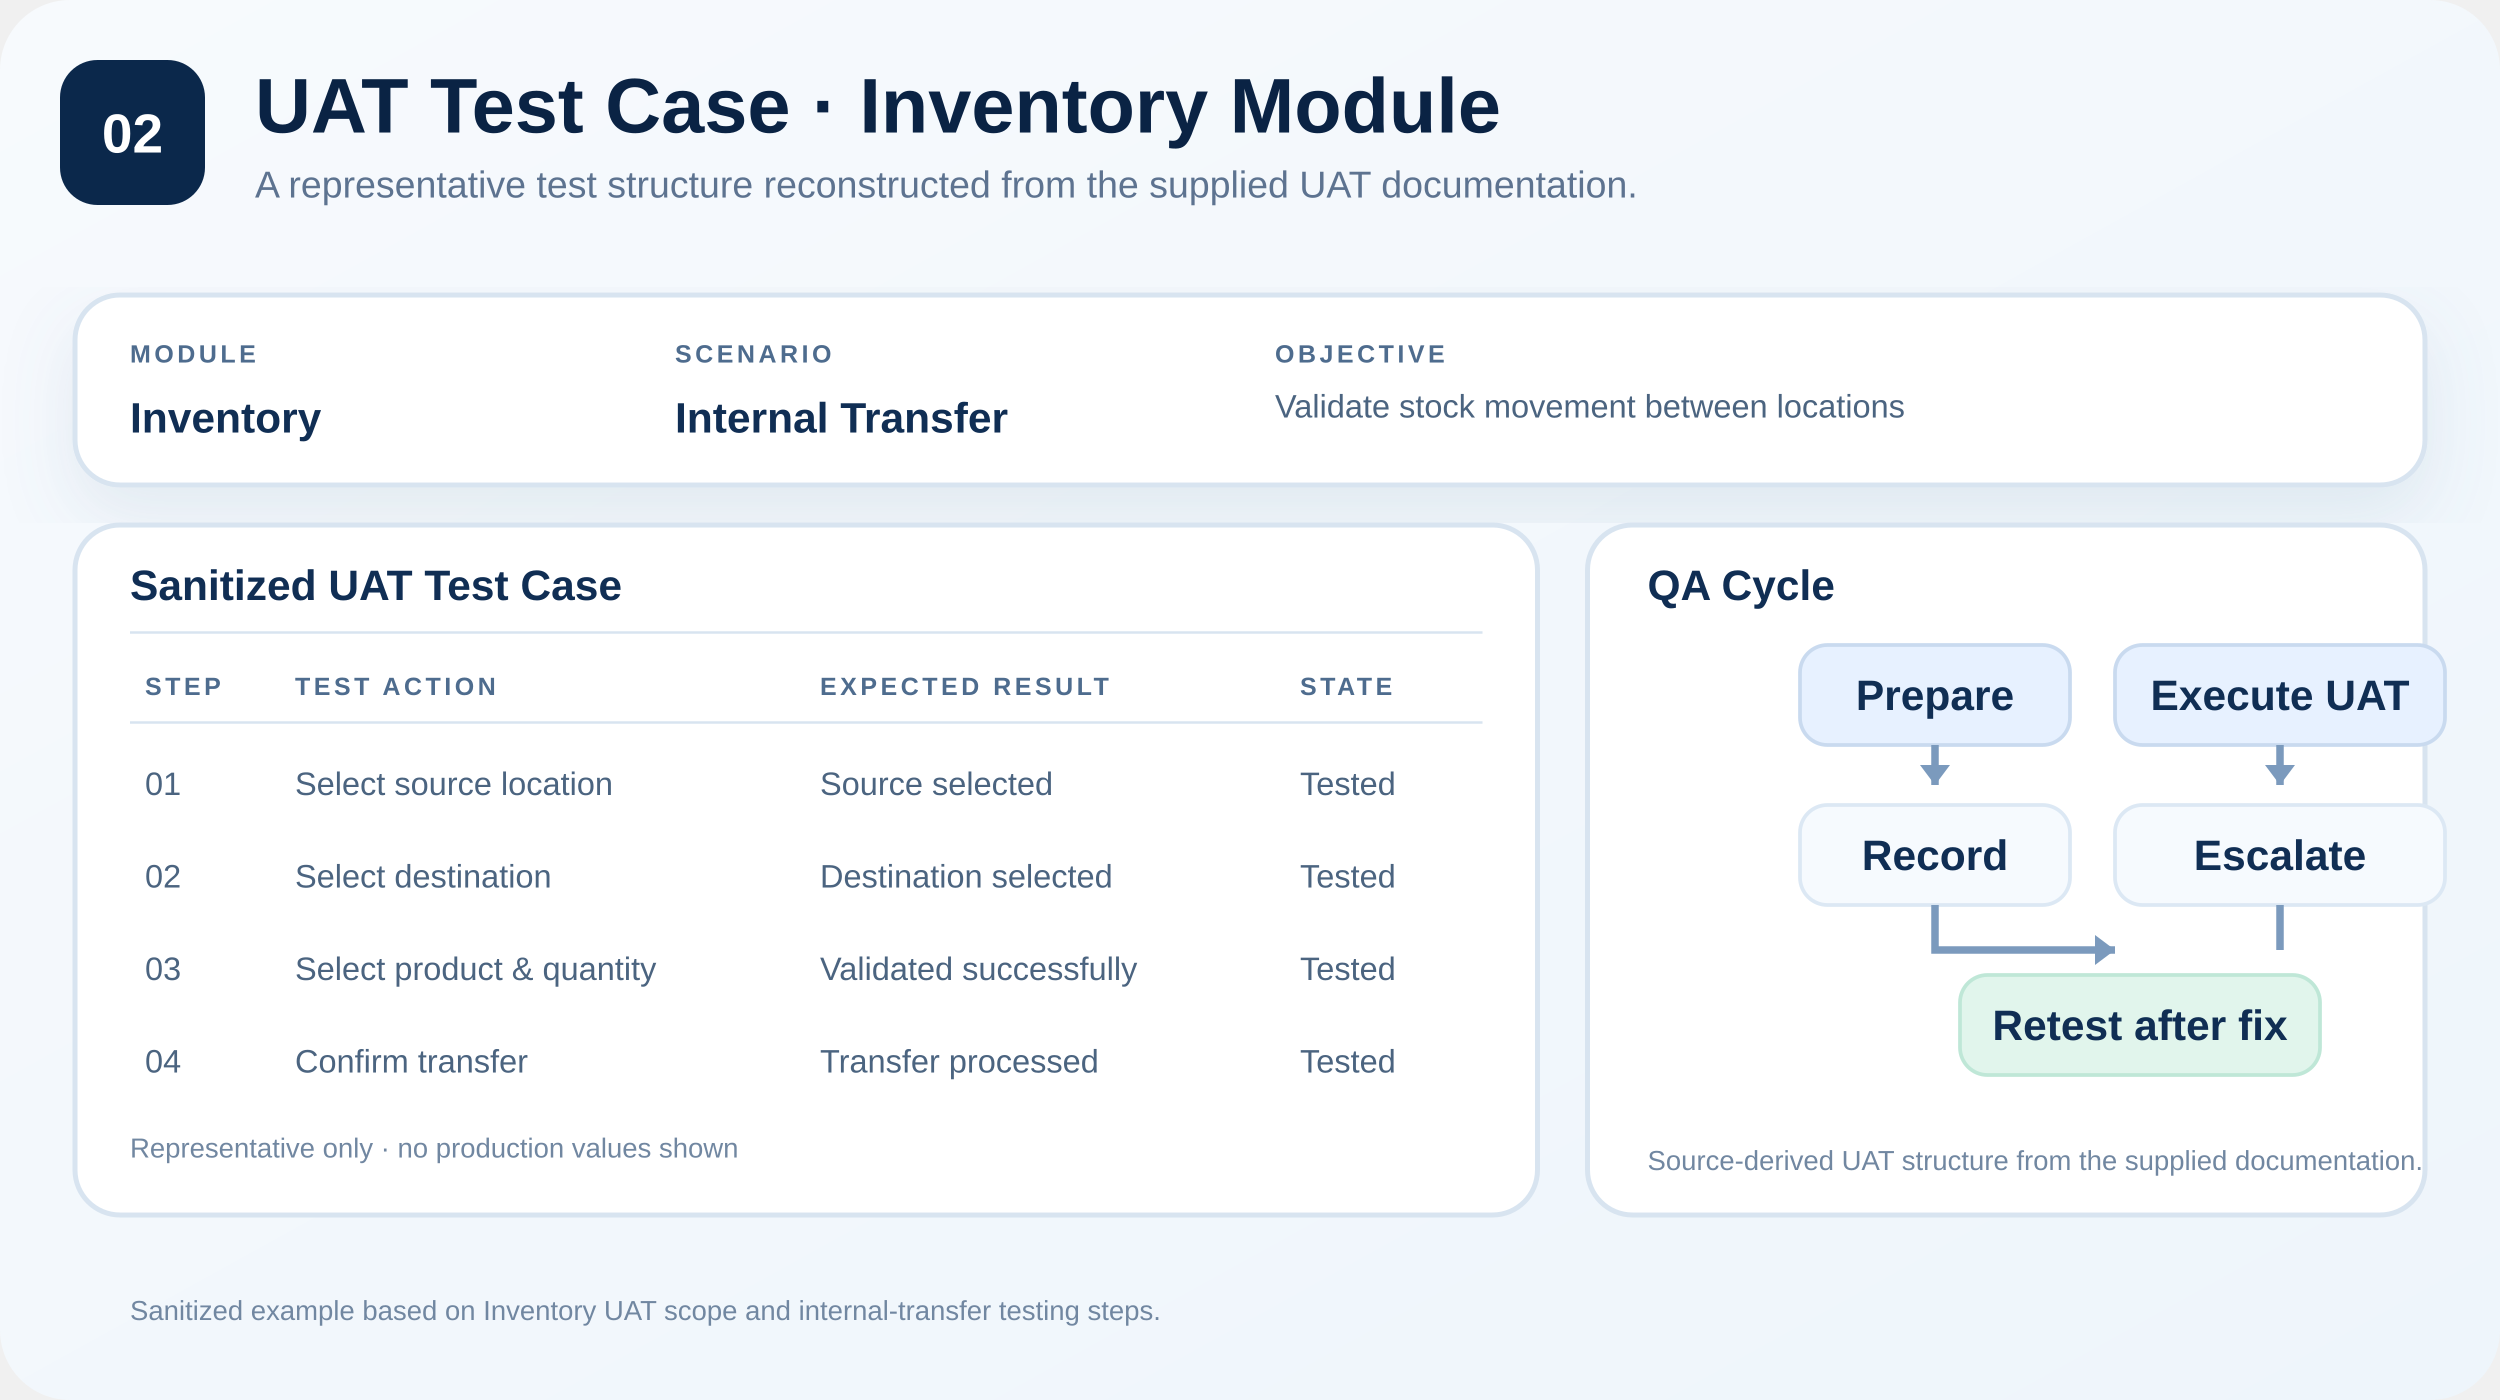
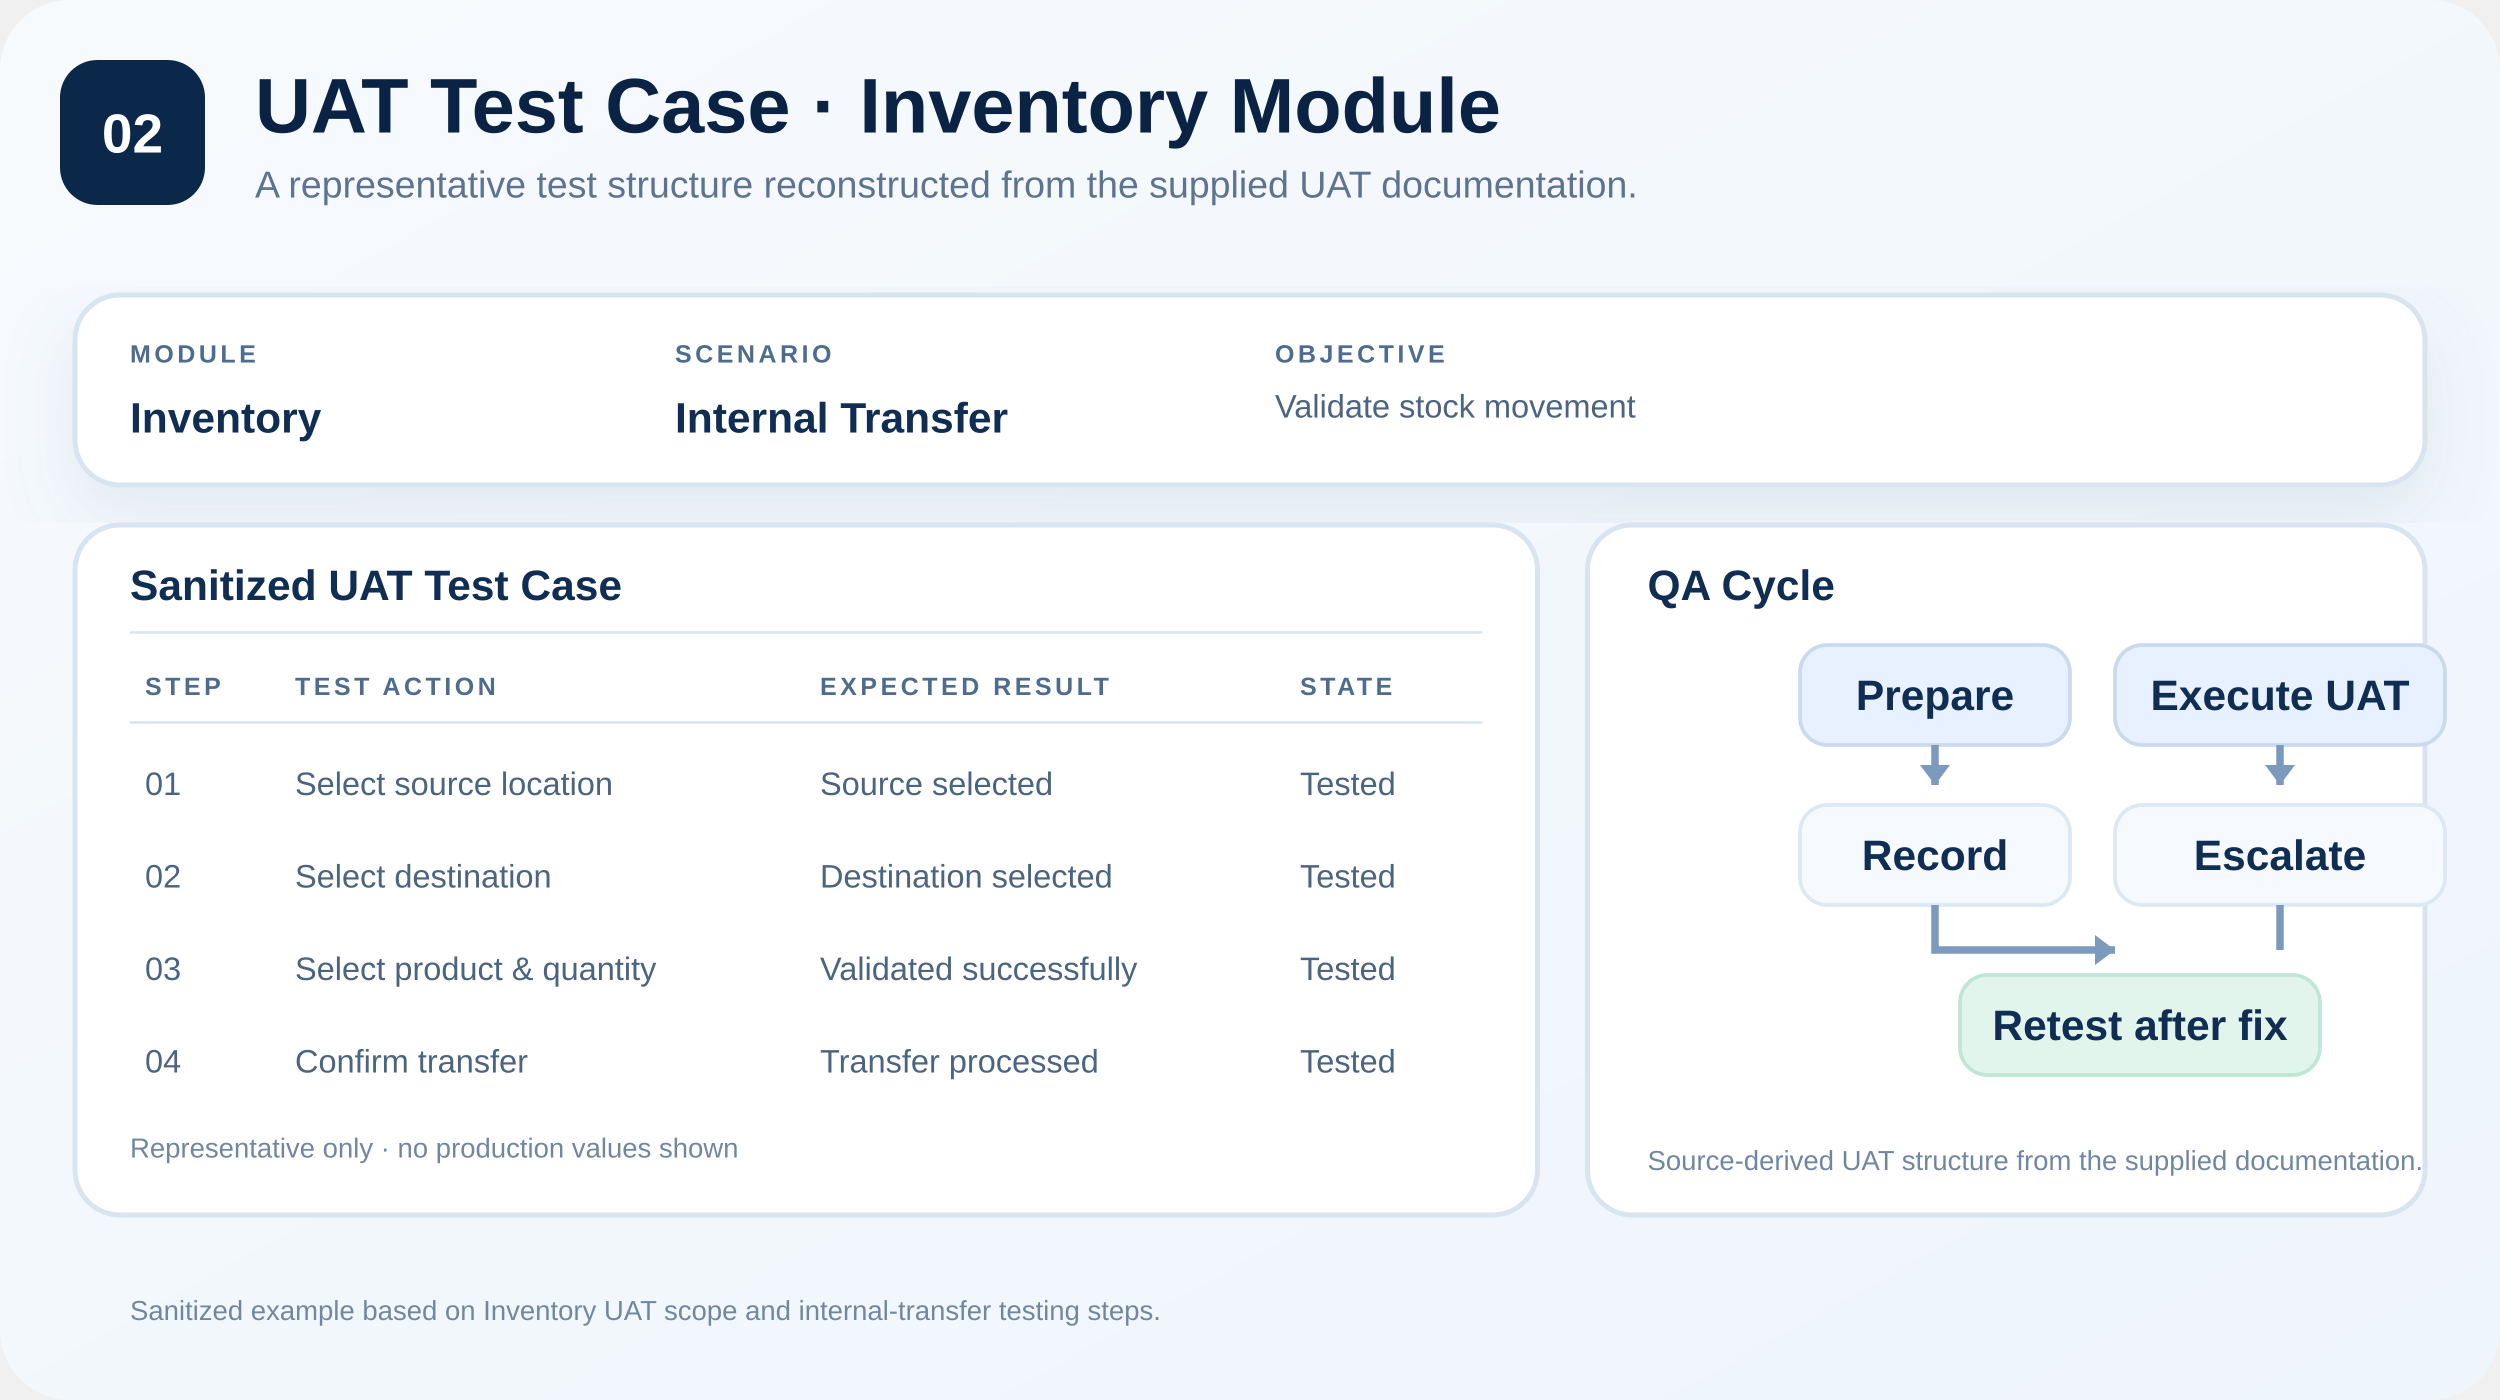
<svg xmlns="http://www.w3.org/2000/svg" width="1000" height="560" viewBox="0 0 1000 560">
  <defs>
    <linearGradient id="bg" x1="0" y1="0" x2="1" y2="1">
      <stop offset="0" stop-color="#F7FAFD" />
      <stop offset="1" stop-color="#EEF5FB" />
    </linearGradient>
    <filter id="shadow" x="-20%" y="-20%" width="140%" height="140%">
      <feDropShadow dx="0" dy="12" stdDeviation="14" flood-color="#6C88A8" flood-opacity="0.14" />
    </filter>
    <style>.title{font:700 31px Arial,sans-serif;fill:#0A2344}.sub{font:400 15px Arial,sans-serif;fill:#5D7390}.label{font:700 10px Arial,sans-serif;fill:#4E6C8E;letter-spacing:1.4px}.strong{font:700 17px Arial,sans-serif;fill:#102E54}.body{font:400 13px Arial,sans-serif;fill:#4B6480}.small{font:400 11px Arial,sans-serif;fill:#7187A1}.panel{fill:#FFF;stroke:#D8E4F0;stroke-width:2}.soft{fill:#F6FAFE;stroke:#DCE8F4;stroke-width:1.5}.blue{fill:#E7F1FF;stroke:#C9DAEF;stroke-width:1.5}.green{fill:#E1F5EC;stroke:#BFE7D7;stroke-width:1.5}</style>
  </defs>
  <rect width="1000" height="560" rx="28" fill="url(#bg)" />
  <rect x="24" y="24" width="58" height="58" rx="15" fill="#0B284B" />
  <text x="53" y="61" text-anchor="middle" font-family="Arial" font-size="22" font-weight="700" fill="#fff">02</text>
  <text x="102" y="53" class="title">UAT Test Case · Inventory Module</text>
  <text x="102" y="79" class="sub">A representative test structure reconstructed from the supplied UAT documentation.</text>
  <rect x="30" y="118" width="940" height="76" rx="18" class="panel" filter="url(#shadow)" />
  <text x="52" y="145" class="label">MODULE</text>
  <text x="52" y="173" class="strong">Inventory</text>
  <text x="270" y="145" class="label">SCENARIO</text>
  <text x="270" y="173" class="strong">Internal Transfer</text>
  <text x="510" y="145" class="label">OBJECTIVE</text>
-   <text x="510" y="167" class="body">Validate stock movement between locations</text>
+   <text x="510" y="167" class="body">Validate stock movement</text>
  <rect x="30" y="210" width="585" height="276" rx="18" class="panel" />
  <text x="52" y="240" class="strong">Sanitized UAT Test Case</text>
  <line x1="52" y1="253" x2="593" y2="253" stroke="#D8E4F0" />
  <text x="58" y="278" class="label">STEP</text>
  <text x="118" y="278" class="label">TEST ACTION</text>
  <text x="328" y="278" class="label">EXPECTED RESULT</text>
  <text x="520" y="278" class="label">STATE</text>
  <line x1="52" y1="289" x2="593" y2="289" stroke="#D8E4F0" />
  <text x="58" y="318" class="body">01</text>
  <text x="118" y="318" class="body">Select source location</text>
  <text x="328" y="318" class="body">Source selected</text>
  <text x="520" y="318" class="body">Tested</text>
  <text x="58" y="355" class="body">02</text>
  <text x="118" y="355" class="body">Select destination</text>
  <text x="328" y="355" class="body">Destination selected</text>
  <text x="520" y="355" class="body">Tested</text>
  <text x="58" y="392" class="body">03</text>
  <text x="118" y="392" class="body">Select product &amp; quantity</text>
  <text x="328" y="392" class="body">Validated successfully</text>
  <text x="520" y="392" class="body">Tested</text>
  <text x="58" y="429" class="body">04</text>
  <text x="118" y="429" class="body">Confirm transfer</text>
  <text x="328" y="429" class="body">Transfer processed</text>
  <text x="520" y="429" class="body">Tested</text>
  <text x="52" y="463" class="small">Representative only · no production values shown</text>
  <rect x="635" y="210" width="335" height="276" rx="18" class="panel" />
  <text x="659" y="240" class="strong">QA Cycle</text>
  <g transform="translate(720,258)">
    <rect width="108" height="40" rx="11" class="blue" />
    <text x="54" y="26" text-anchor="middle" class="strong">Prepare</text>
    <rect x="126" width="132" height="40" rx="11" class="blue" />
    <text x="192" y="26" text-anchor="middle" class="strong">Execute UAT</text>
    <path d="M54 40 V56" stroke="#7B9ABD" stroke-width="3" />
    <path d="M54 56 l-6 -8 h12 z" fill="#7B9ABD" />
    <path d="M192 40 V56" stroke="#7B9ABD" stroke-width="3" />
    <path d="M192 56 l-6 -8 h12 z" fill="#7B9ABD" />
    <rect y="64" width="108" height="40" rx="11" class="soft" />
    <text x="54" y="90" text-anchor="middle" class="strong">Record</text>
    <rect x="126" y="64" width="132" height="40" rx="11" class="soft" />
    <text x="192" y="90" text-anchor="middle" class="strong">Escalate</text>
    <path d="M54 104 V122 H126" stroke="#7B9ABD" stroke-width="3" fill="none" />
    <path d="M126 122 l-8 -6 v12 z" fill="#7B9ABD" />
    <path d="M192 104 V122" stroke="#7B9ABD" stroke-width="3" />
    <rect x="64" y="132" width="144" height="40" rx="11" class="green" />
    <text x="136" y="158" text-anchor="middle" class="strong">Retest after fix</text>
  </g>
  <text x="659" y="468" class="small">Source-derived UAT structure from the supplied documentation.</text>
  <text x="52" y="528" class="small">Sanitized example based on Inventory UAT scope and internal-transfer testing steps.</text>
</svg>
